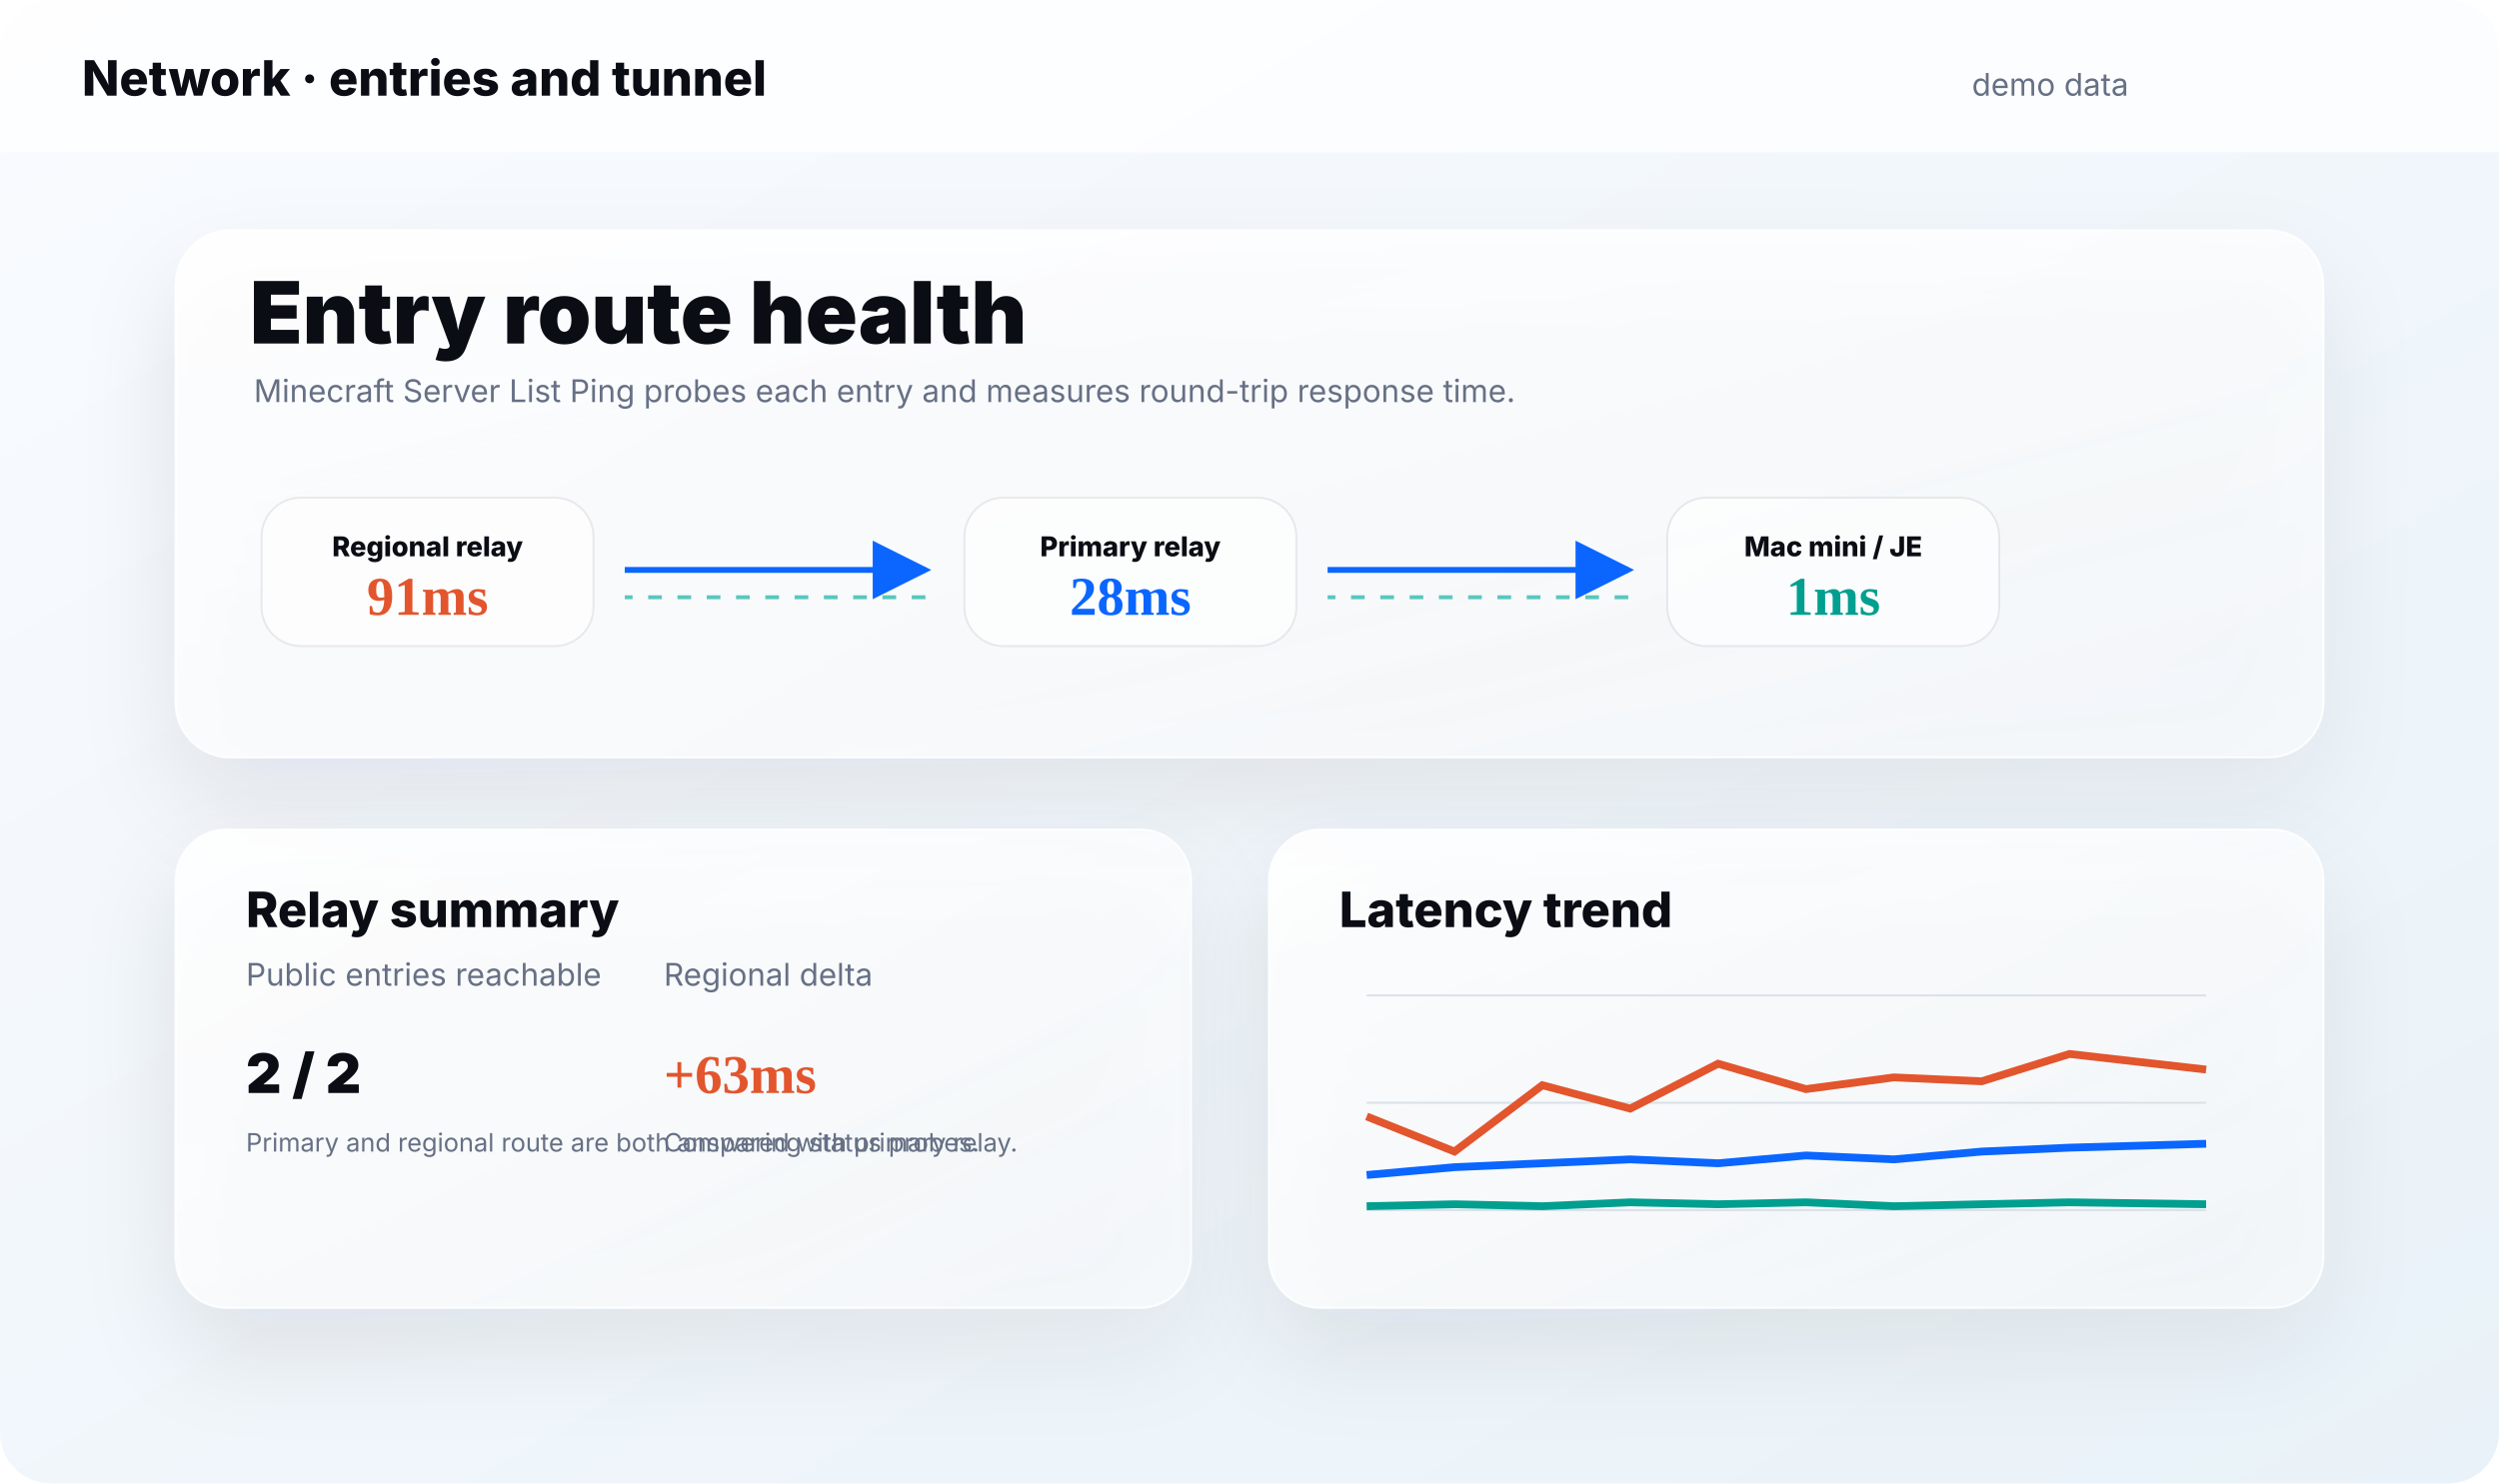
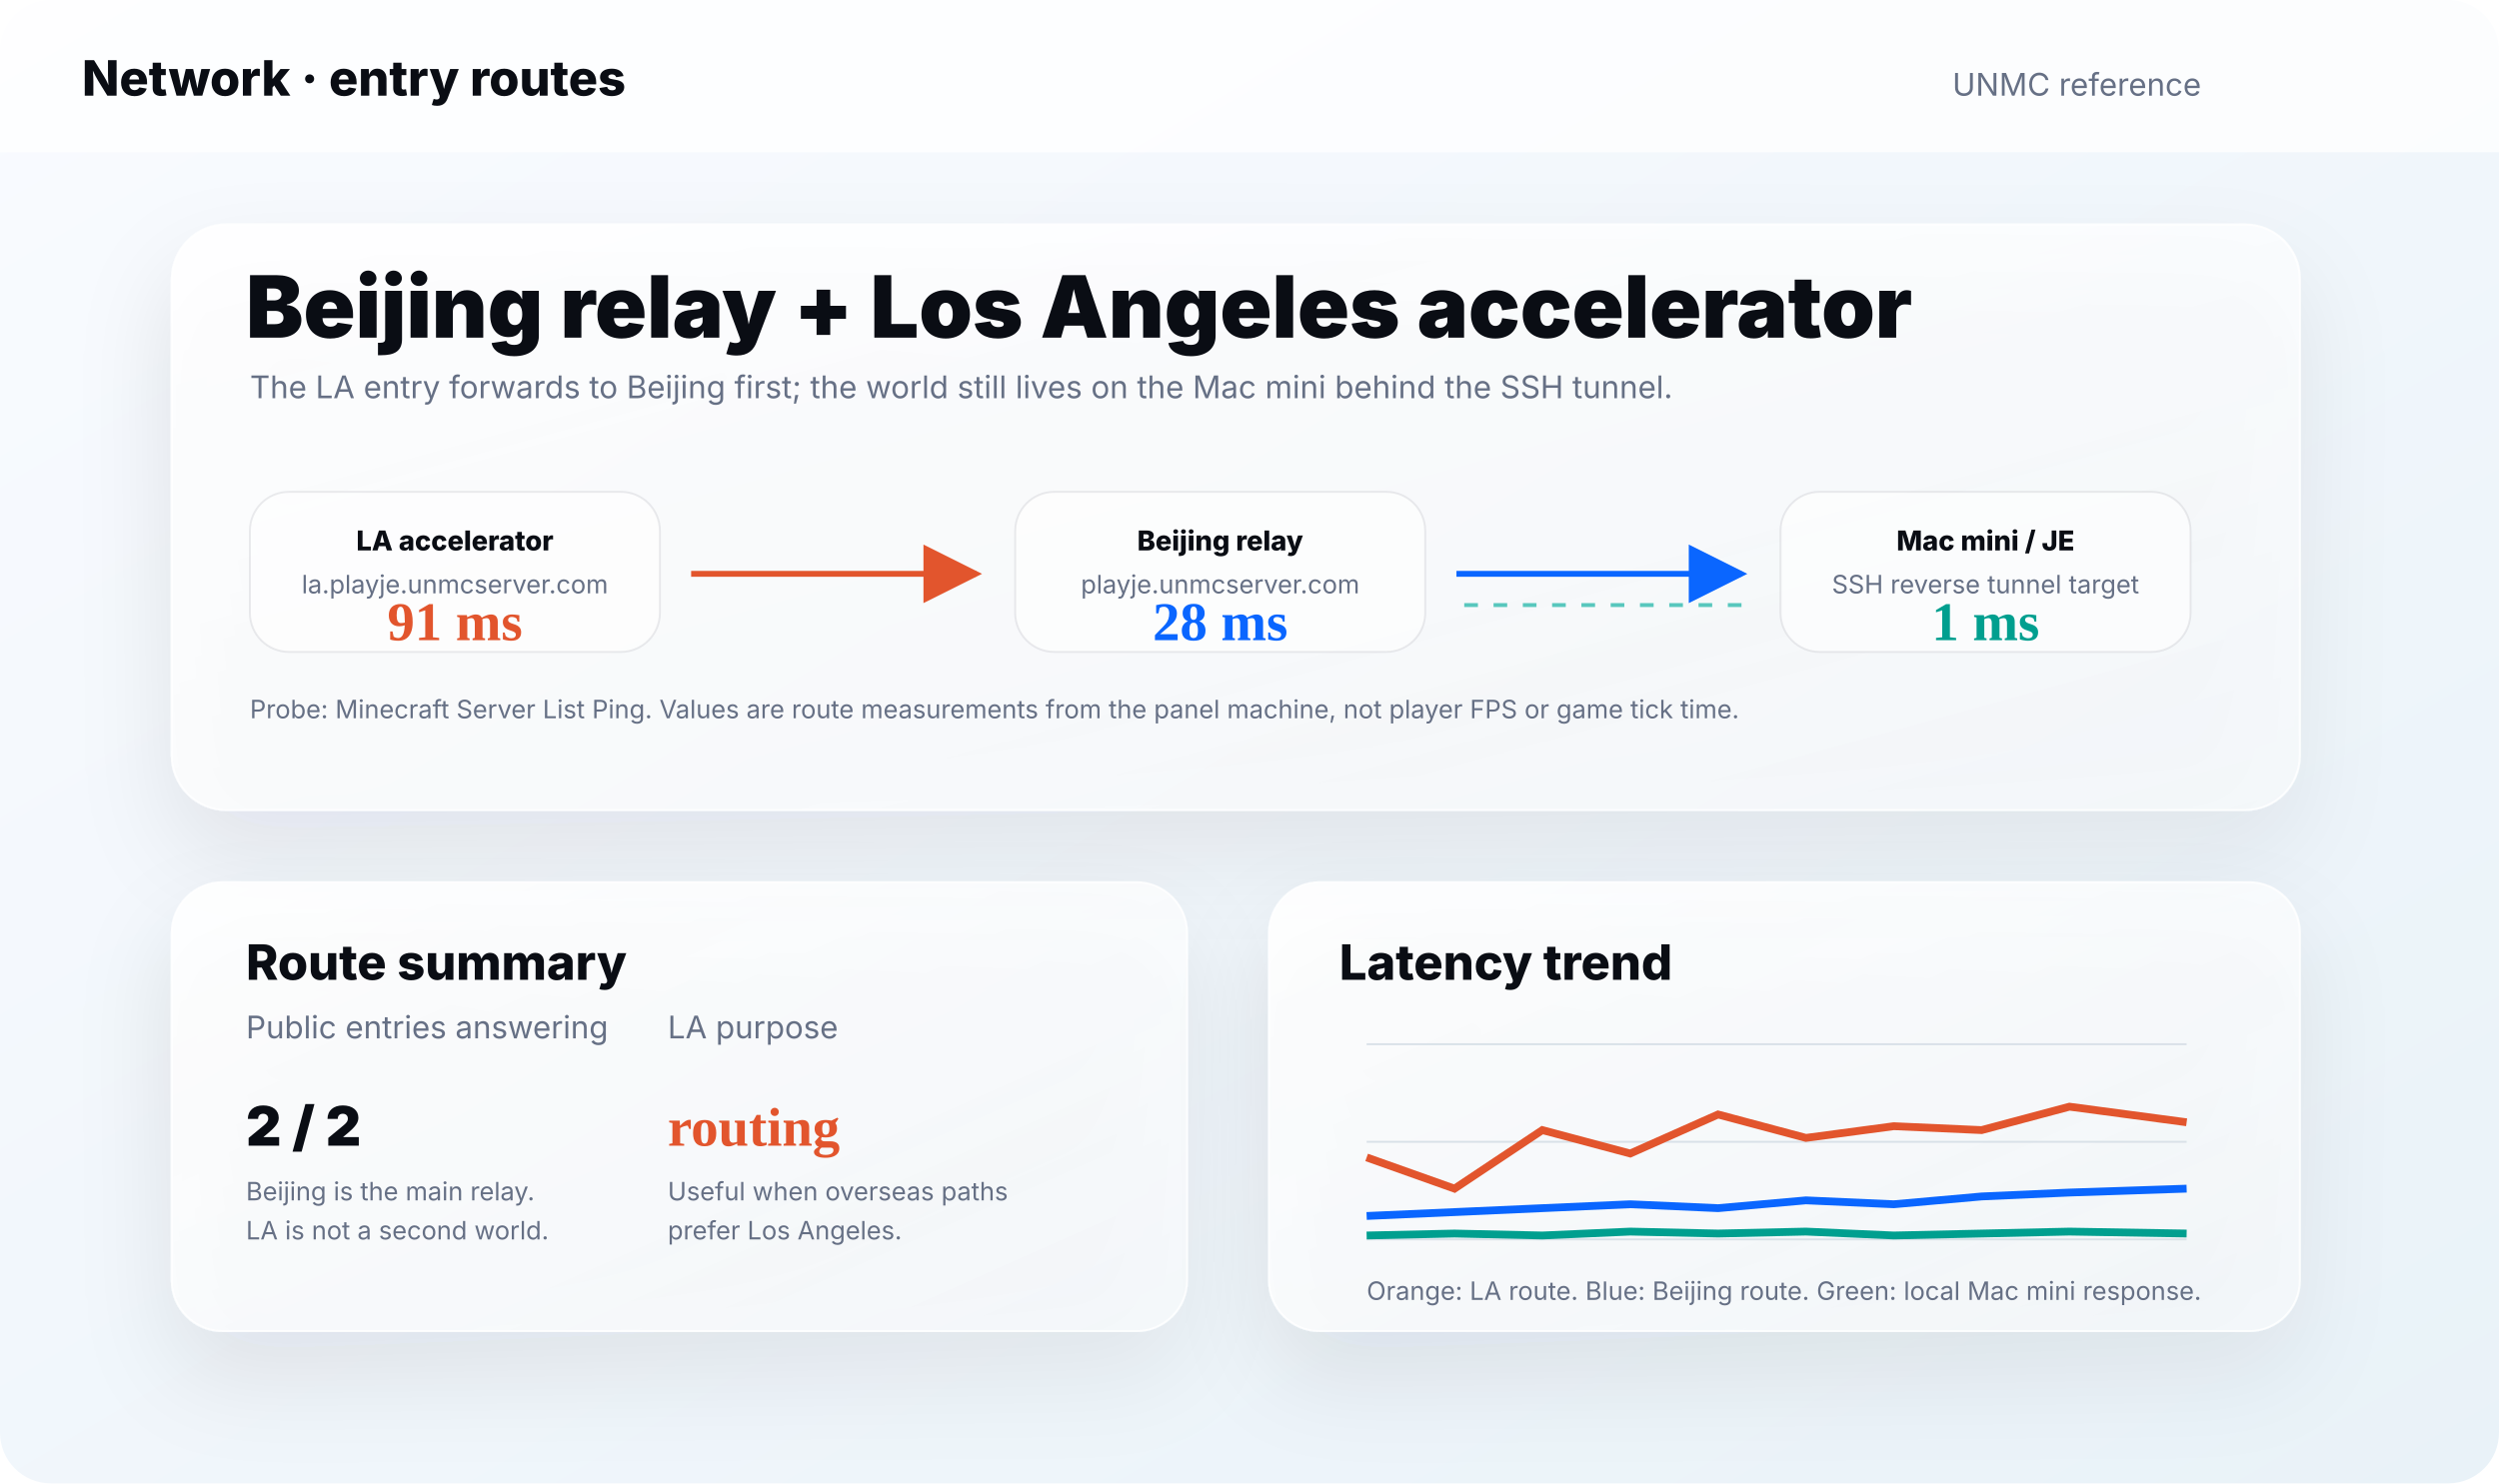
<svg xmlns="http://www.w3.org/2000/svg" width="1280" height="760" viewBox="0 0 1280 760" role="img" aria-labelledby="title desc">
  <defs>
    <linearGradient id="bg" x1="0" y1="0" x2="1" y2="1">
      <stop offset="0" stop-color="#f9fbff" />
      <stop offset="1" stop-color="#e9f2f8" />
    </linearGradient>
    <linearGradient id="glass" x1="0" y1="0" x2="1" y2="1">
      <stop offset="0" stop-color="#ffffff" stop-opacity=".88" />
      <stop offset="1" stop-color="#ffffff" stop-opacity=".45" />
    </linearGradient>
    <filter id="shadow" x="-20%" y="-20%" width="140%" height="150%">
      <feDropShadow dx="0" dy="24" stdDeviation="24" flood-color="#0f172a" flood-opacity=".12" />
    </filter>
-     <marker id="arrow" markerWidth="10" markerHeight="10" refX="9" refY="5" orient="auto">
+     <marker id="arrow-blue" markerWidth="10" markerHeight="10" refX="9" refY="5" orient="auto">
      <path d="M0 0 10 5 0 10z" fill="#0a66ff" />
+     </marker>
+     <marker id="arrow-orange" markerWidth="10" markerHeight="10" refX="9" refY="5" orient="auto">
+       <path d="M0 0 10 5 0 10z" fill="#e2552d" />
    </marker>
    <style>
      .bg{fill:url(#bg)} .bar{fill:rgba(255,255,255,.76)} .card{fill:url(#glass);stroke:rgba(255,255,255,.84);filter:url(#shadow)} .soft{fill:rgba(255,255,255,.60);stroke:rgba(15,23,42,.08)}
      .ink{fill:#0a0d14;font-family:-apple-system,BlinkMacSystemFont,"Segoe UI",sans-serif}.muted{fill:#667085;font-family:-apple-system,BlinkMacSystemFont,"Segoe UI",sans-serif}
      .h1{font-size:44px;font-weight:850}.h2{font-size:25px;font-weight:820}.small{font-size:16px}.tiny{font-size:13px}.label{font-size:14px;font-weight:760}.value{font-size:28px;font-weight:850}
-       .teal{fill:#009f8f}.blue{fill:#0a66ff}.orange{fill:#e2552d}.rail{stroke:#0a66ff;stroke-width:3;fill:none;marker-end:url(#arrow)}.back{stroke:#58c7bd;stroke-width:2;fill:none;stroke-dasharray:7 8}
-       .grid{stroke:#d9e1e8}.chart-a{stroke:#0a66ff;stroke-width:4;fill:none}.chart-b{stroke:#e2552d;stroke-width:4;fill:none}.chart-c{stroke:#009f8f;stroke-width:4;fill:none}
+       .teal{fill:#009f8f}.blue{fill:#0a66ff}.orange{fill:#e2552d}.rail{stroke:#0a66ff;stroke-width:3;fill:none;marker-end:url(#arrow-blue)}.la-rail{stroke:#e2552d;stroke-width:3;fill:none;marker-end:url(#arrow-orange)}
+       .back{stroke:#58c7bd;stroke-width:2;fill:none;stroke-dasharray:7 8}.grid{stroke:#d9e1e8}.chart-la{stroke:#e2552d;stroke-width:4;fill:none}.chart-bj{stroke:#0a66ff;stroke-width:4;fill:none}.chart-local{stroke:#009f8f;stroke-width:4;fill:none}
    </style>
  </defs>
  <rect class="bg" width="1280" height="760" rx="26" />
  <rect class="bar" width="1280" height="78" />
-   <text class="ink h2" x="42" y="49">Network · entries and tunnel</text>
-   <text class="muted small" x="1010" y="49">demo data</text>
-   <rect class="card" x="90" y="118" width="1100" height="270" rx="28" />
-   <text class="ink h1" x="128" y="176">Entry route health</text>
-   <text class="muted small" x="130" y="206">Minecraft Server List Ping probes each entry and measures round-trip response time.</text>
-   <g transform="translate(134 255)">
-     <rect class="soft" width="170" height="76" rx="20" />
-     <text class="ink label" x="85" y="30" text-anchor="middle">Regional relay</text>
-     <text class="orange value" x="85" y="60" text-anchor="middle">91ms</text>
+   <text class="ink h2" x="42" y="49">Network · entry routes</text>
+   <text class="muted small" x="1000" y="49">UNMC reference</text>
+   <rect class="card" x="88" y="115" width="1090" height="300" rx="28" />
+   <text class="ink h1" x="126" y="173">Beijing relay + Los Angeles accelerator</text>
+   <text class="muted small" x="128" y="204">The LA entry forwards to Beijing first; the world still lives on the Mac mini behind the SSH tunnel.</text>
+   <g transform="translate(128 252)">
+     <rect class="soft" width="210" height="82" rx="20" />
+     <text class="ink label" x="105" y="30" text-anchor="middle">LA accelerator</text>
+     <text class="muted tiny" x="105" y="52" text-anchor="middle">la.playje.unmcserver.com</text>
+     <text class="orange value" x="105" y="76" text-anchor="middle">91 ms</text>
  </g>
-   <path class="rail" d="M320 292H474" />
-   <path class="back" d="M474 306H320" />
-   <g transform="translate(494 255)">
-     <rect class="soft" width="170" height="76" rx="20" />
-     <text class="ink label" x="85" y="30" text-anchor="middle">Primary relay</text>
-     <text class="blue value" x="85" y="60" text-anchor="middle">28ms</text>
+   <path class="la-rail" d="M354 294H500" />
+   <g transform="translate(520 252)">
+     <rect class="soft" width="210" height="82" rx="20" />
+     <text class="ink label" x="105" y="30" text-anchor="middle">Beijing relay</text>
+     <text class="muted tiny" x="105" y="52" text-anchor="middle">playje.unmcserver.com</text>
+     <text class="blue value" x="105" y="76" text-anchor="middle">28 ms</text>
  </g>
-   <path class="rail" d="M680 292H834" />
-   <path class="back" d="M834 306H680" />
-   <g transform="translate(854 255)">
-     <rect class="soft" width="170" height="76" rx="20" />
-     <text class="ink label" x="85" y="30" text-anchor="middle">Mac mini / JE</text>
-     <text class="teal value" x="85" y="60" text-anchor="middle">1ms</text>
+   <path class="rail" d="M746 294H892" />
+   <path class="back" d="M892 310H746" />
+   <g transform="translate(912 252)">
+     <rect class="soft" width="210" height="82" rx="20" />
+     <text class="ink label" x="105" y="30" text-anchor="middle">Mac mini / JE</text>
+     <text class="muted tiny" x="105" y="52" text-anchor="middle">SSH reverse tunnel target</text>
+     <text class="teal value" x="105" y="76" text-anchor="middle">1 ms</text>
  </g>
-   <rect class="card" x="90" y="425" width="520" height="245" rx="26" />
-   <text class="ink h2" x="126" y="475">Relay summary</text>
-   <text class="muted small" x="126" y="505">Public entries reachable</text>
-   <text class="ink value" x="126" y="560">2 / 2</text>
-   <text class="muted tiny" x="126" y="590">Primary and regional route are both answering status probes.</text>
-   <text class="muted small" x="340" y="505">Regional delta</text>
-   <text class="orange value" x="340" y="560">+63ms</text>
-   <text class="muted tiny" x="340" y="590">Compared with primary relay.</text>
-   <rect class="card" x="650" y="425" width="540" height="245" rx="26" />
-   <text class="ink h2" x="686" y="475">Latency trend</text>
-   <g transform="translate(700 510)">
-     <line class="grid" x1="0" y1="0" x2="430" y2="0" />
-     <line class="grid" x1="0" y1="55" x2="430" y2="55" />
-     <line class="grid" x1="0" y1="110" x2="430" y2="110" />
-     <polyline class="chart-b" points="0,62 45,80 90,46 135,58 180,35 225,48 270,42 315,44 360,30 430,38" />
-     <polyline class="chart-a" points="0,92 45,88 90,86 135,84 180,86 225,82 270,84 315,80 360,78 430,76" />
-     <polyline class="chart-c" points="0,108 45,107 90,108 135,106 180,107 225,106 270,108 315,107 360,106 430,107" />
+   <text class="muted tiny" x="128" y="368">Probe: Minecraft Server List Ping. Values are route measurements from the panel machine, not player FPS or game tick time.</text>
+   <rect class="card" x="88" y="452" width="520" height="230" rx="26" />
+   <text class="ink h2" x="126" y="502">Route summary</text>
+   <text class="muted small" x="126" y="532">Public entries answering</text>
+   <text class="ink value" x="126" y="587">2 / 2</text>
+   <text class="muted tiny" x="126" y="615">Beijing is the main relay.</text>
+   <text class="muted tiny" x="126" y="635">LA is not a second world.</text>
+   <text class="muted small" x="342" y="532">LA purpose</text>
+   <text class="orange value" x="342" y="587">routing</text>
+   <text class="muted tiny" x="342" y="615">Useful when overseas paths</text>
+   <text class="muted tiny" x="342" y="635">prefer Los Angeles.</text>
+   <rect class="card" x="650" y="452" width="528" height="230" rx="26" />
+   <text class="ink h2" x="686" y="502">Latency trend</text>
+   <g transform="translate(700 535)">
+     <line class="grid" x1="0" y1="0" x2="420" y2="0" />
+     <line class="grid" x1="0" y1="50" x2="420" y2="50" />
+     <line class="grid" x1="0" y1="100" x2="420" y2="100" />
+     <polyline class="chart-la" points="0,58 45,74 90,44 135,56 180,36 225,48 270,42 315,44 360,32 420,40" />
+     <polyline class="chart-bj" points="0,88 45,86 90,84 135,82 180,84 225,80 270,82 315,78 360,76 420,74" />
+     <polyline class="chart-local" points="0,98 45,97 90,98 135,96 180,97 225,96 270,98 315,97 360,96 420,97" />
  </g>
+   <text class="muted tiny" x="700" y="666">Orange: LA route. Blue: Beijing route. Green: local Mac mini response.</text>
</svg>
